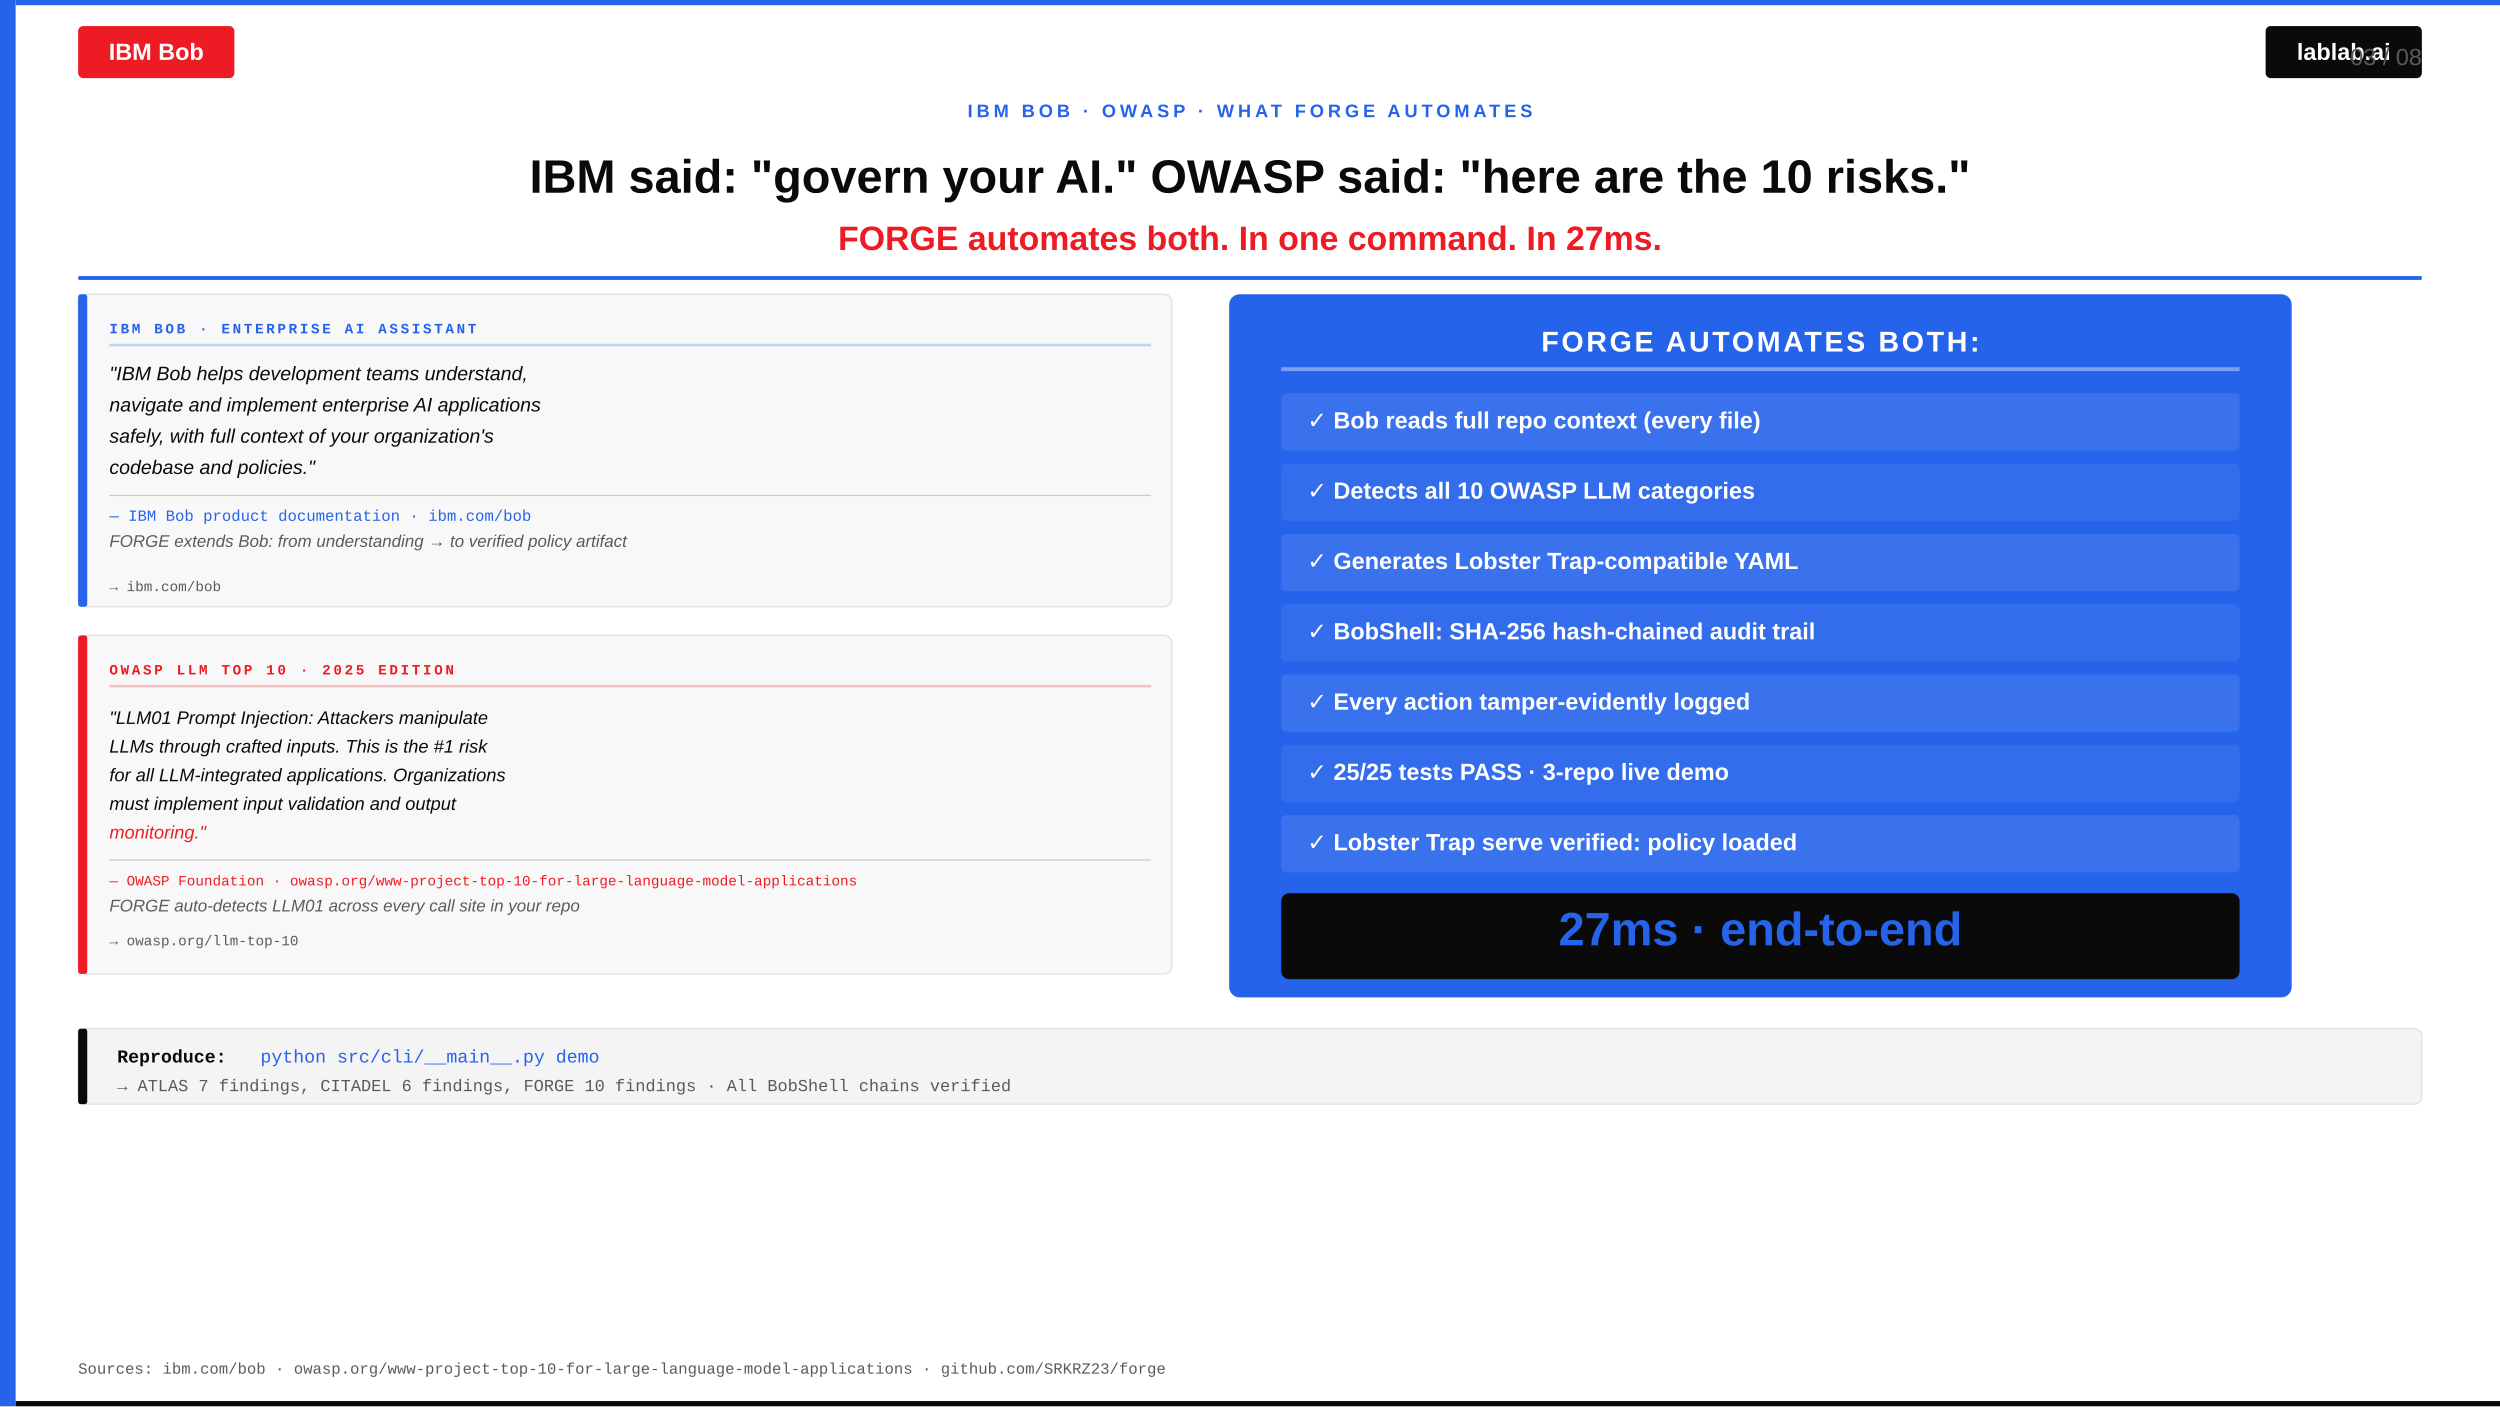
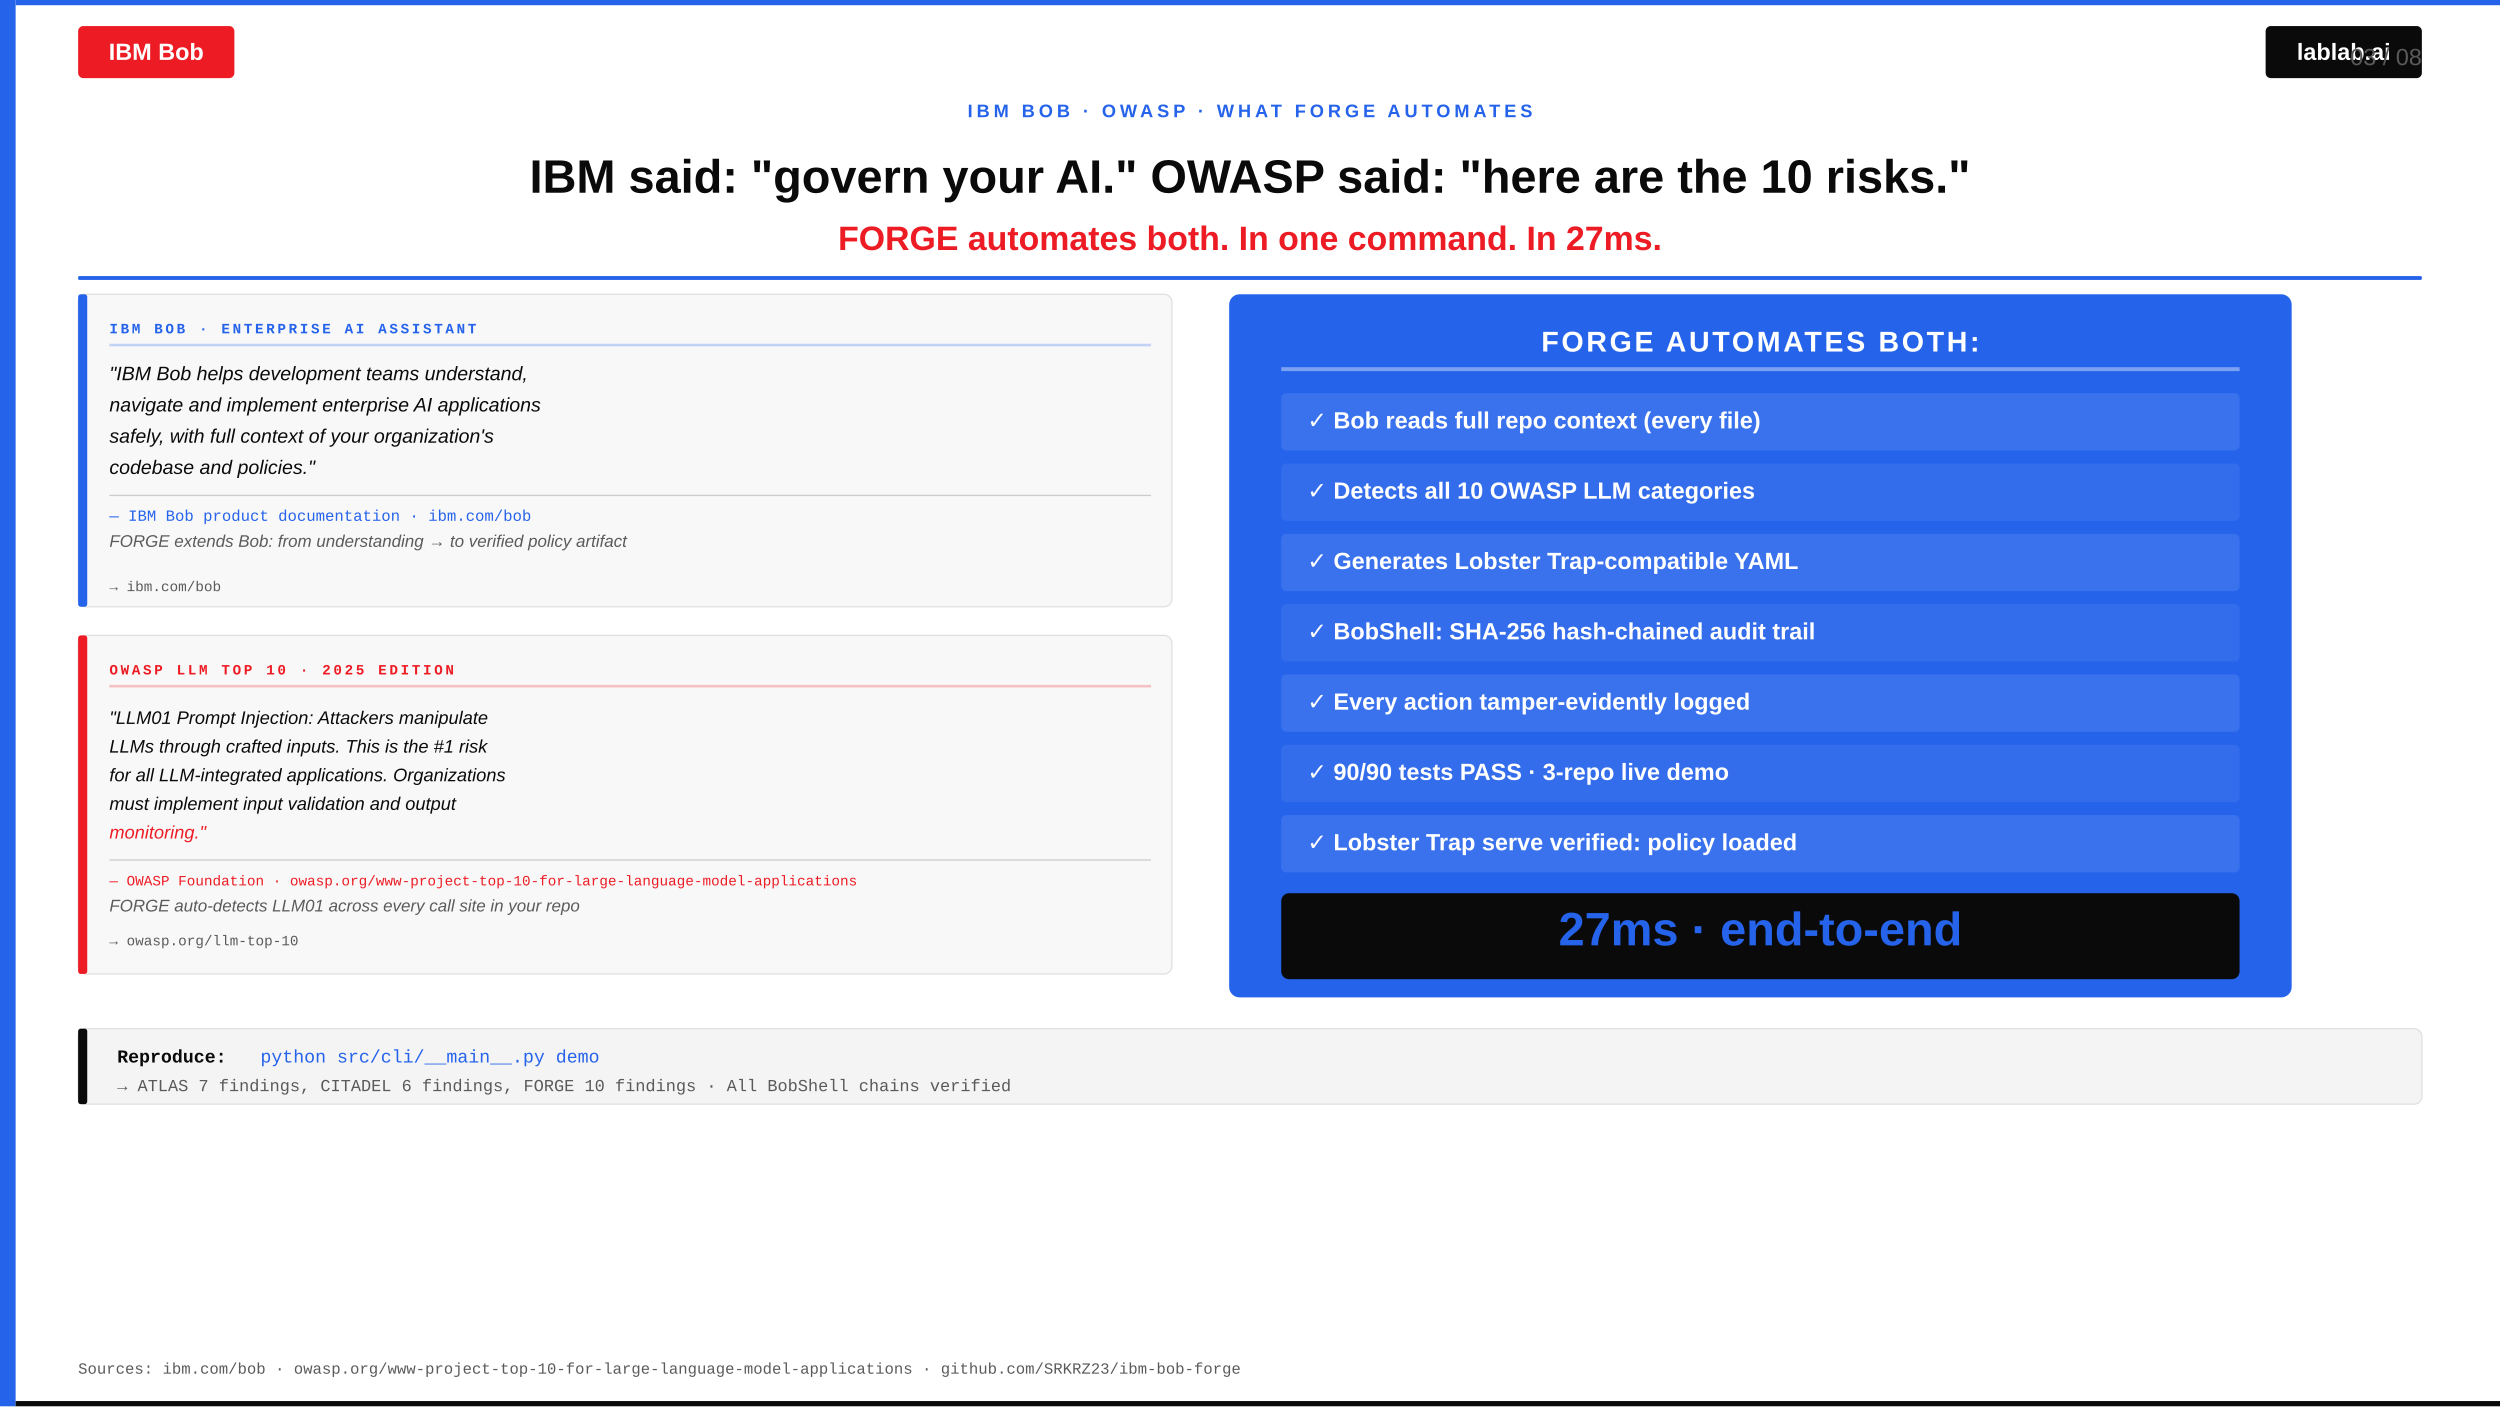
<svg xmlns="http://www.w3.org/2000/svg" width="1920" height="1080" viewBox="0 0 1920 1080">
  <rect width="1920" height="1080" fill="#FFFFFF" />
  <rect x="0" y="0" width="12" height="1080" fill="#2563EB" />
  <rect x="12" y="0" width="1908" height="4" fill="#2563EB" />
  <rect x="12" y="1076" width="1908" height="4" fill="#0A0A0A" />
  <rect x="60" y="20" width="120" height="40" fill="#ED1C24" rx="4" />
  <text x="120" y="46" font-family="Arial, Helvetica, sans-serif" font-size="18" font-weight="700" fill="#FFFFFF" text-anchor="middle">IBM Bob</text>
  <rect x="1740" y="20" width="120" height="40" fill="#0A0A0A" rx="4" />
  <text x="1800" y="46" font-family="Arial, Helvetica, sans-serif" font-size="18" font-weight="700" fill="#FFFFFF" text-anchor="middle">lablab.ai</text>
  <text x="1860" y="50" font-family="Arial, Helvetica, sans-serif" font-size="18" fill="#5A5A5A" text-anchor="end">03 / 08</text>
  <text x="960" y="90" font-family="Arial, Helvetica, sans-serif" font-size="14" font-weight="700" fill="#2563EB" text-anchor="middle" letter-spacing="3">IBM BOB · OWASP · WHAT FORGE AUTOMATES</text>
  <text x="960" y="148" font-family="Arial Black, Arial, Helvetica, sans-serif" font-size="36" font-weight="900" fill="#0A0A0A" text-anchor="middle">IBM said: "govern your AI." OWASP said: "here are the 10 risks."</text>
  <text x="960" y="192" font-family="Arial, Helvetica, sans-serif" font-size="26" font-weight="700" fill="#ED1C24" text-anchor="middle">FORGE automates both. In one command. In 27ms.</text>
  <rect x="60" y="212" width="1800" height="3" fill="#2563EB" rx="1" />
  <rect x="60" y="226" width="840" height="240" fill="#F8F8F8" rx="6" stroke="#E0E0E0" stroke-width="1" />
  <rect x="60" y="226" width="7" height="240" fill="#2563EB" rx="2" />
  <text x="84" y="256" font-family="Courier New, monospace" font-size="11" font-weight="700" fill="#2563EB" letter-spacing="2">IBM BOB · ENTERPRISE AI ASSISTANT</text>
  <rect x="84" y="264" width="800" height="2" fill="#2563EB" opacity="0.25" />
  <text x="84" y="292" font-family="Arial, Helvetica, sans-serif" font-size="15" fill="#0A0A0A" font-style="italic">"IBM Bob helps development teams understand,</text>
  <text x="84" y="316" font-family="Arial, Helvetica, sans-serif" font-size="15" fill="#0A0A0A" font-style="italic">navigate and implement enterprise AI applications</text>
  <text x="84" y="340" font-family="Arial, Helvetica, sans-serif" font-size="15" fill="#0A0A0A" font-style="italic">safely, with full context of your organization's</text>
  <text x="84" y="364" font-family="Arial, Helvetica, sans-serif" font-size="15" fill="#0A0A0A" font-style="italic">codebase and policies."</text>
  <rect x="84" y="380" width="800" height="1" fill="#CCCCCC" />
  <text x="84" y="400" font-family="Courier New, monospace" font-size="12" fill="#2563EB">— IBM Bob product documentation · ibm.com/bob</text>
  <text x="84" y="420" font-family="Arial, Helvetica, sans-serif" font-size="13" fill="#5A5A5A" font-style="italic">FORGE extends Bob: from understanding → to verified policy artifact</text>
  <text x="84" y="454" font-family="Courier New, monospace" font-size="11" fill="#5A5A5A">→ ibm.com/bob</text>
  <rect x="60" y="488" width="840" height="260" fill="#F8F8F8" rx="6" stroke="#E0E0E0" stroke-width="1" />
  <rect x="60" y="488" width="7" height="260" fill="#ED1C24" rx="2" />
  <text x="84" y="518" font-family="Courier New, monospace" font-size="11" font-weight="700" fill="#ED1C24" letter-spacing="2">OWASP LLM TOP 10 · 2025 EDITION</text>
  <rect x="84" y="526" width="800" height="2" fill="#ED1C24" opacity="0.25" />
  <text x="84" y="556" font-family="Arial, Helvetica, sans-serif" font-size="14" fill="#0A0A0A" font-style="italic">"LLM01 Prompt Injection: Attackers manipulate</text>
  <text x="84" y="578" font-family="Arial, Helvetica, sans-serif" font-size="14" fill="#0A0A0A" font-style="italic">LLMs through crafted inputs. This is the #1 risk</text>
  <text x="84" y="600" font-family="Arial, Helvetica, sans-serif" font-size="14" fill="#0A0A0A" font-style="italic">for all LLM-integrated applications. Organizations</text>
  <text x="84" y="622" font-family="Arial, Helvetica, sans-serif" font-size="14" fill="#0A0A0A" font-style="italic">must implement input validation and output</text>
  <text x="84" y="644" font-family="Arial, Helvetica, sans-serif" font-size="14" fill="#ED1C24" font-style="italic">monitoring."</text>
  <rect x="84" y="660" width="800" height="1" fill="#CCCCCC" />
  <text x="84" y="680" font-family="Courier New, monospace" font-size="11" fill="#ED1C24">— OWASP Foundation · owasp.org/www-project-top-10-for-large-language-model-applications</text>
  <text x="84" y="700" font-family="Arial, Helvetica, sans-serif" font-size="13" fill="#5A5A5A" font-style="italic">FORGE auto-detects LLM01 across every call site in your repo</text>
  <text x="84" y="726" font-family="Courier New, monospace" font-size="11" fill="#5A5A5A">→ owasp.org/llm-top-10</text>
  <rect x="944" y="226" width="816" height="540" fill="#2563EB" rx="8" />
  <text x="1352" y="270" font-family="Arial Black, Arial, Helvetica, sans-serif" font-size="22" font-weight="900" fill="#FFFFFF" text-anchor="middle" letter-spacing="2">FORGE AUTOMATES BOTH:</text>
  <rect x="984" y="282" width="736" height="3" fill="#FFFFFF" opacity="0.4" />
  <rect x="984" y="302" width="736" height="44" fill="#FFFFFF" rx="4" opacity="0.1" />
  <text x="1004" y="329" font-family="Arial, Helvetica, sans-serif" font-size="18" font-weight="700" fill="#FFFFFF">✓  Bob reads full repo context (every file)</text>
  <rect x="984" y="356" width="736" height="44" fill="#FFFFFF" rx="4" opacity="0.07" />
  <text x="1004" y="383" font-family="Arial, Helvetica, sans-serif" font-size="18" font-weight="700" fill="#FFFFFF">✓  Detects all 10 OWASP LLM categories</text>
  <rect x="984" y="410" width="736" height="44" fill="#FFFFFF" rx="4" opacity="0.1" />
  <text x="1004" y="437" font-family="Arial, Helvetica, sans-serif" font-size="18" font-weight="700" fill="#FFFFFF">✓  Generates Lobster Trap-compatible YAML</text>
  <rect x="984" y="464" width="736" height="44" fill="#FFFFFF" rx="4" opacity="0.07" />
  <text x="1004" y="491" font-family="Arial, Helvetica, sans-serif" font-size="18" font-weight="700" fill="#FFFFFF">✓  BobShell: SHA-256 hash-chained audit trail</text>
  <rect x="984" y="518" width="736" height="44" fill="#FFFFFF" rx="4" opacity="0.1" />
  <text x="1004" y="545" font-family="Arial, Helvetica, sans-serif" font-size="18" font-weight="700" fill="#FFFFFF">✓  Every action tamper-evidently logged</text>
  <rect x="984" y="572" width="736" height="44" fill="#FFFFFF" rx="4" opacity="0.07" />
-   <text x="1004" y="599" font-family="Arial, Helvetica, sans-serif" font-size="18" font-weight="700" fill="#FFFFFF">✓  25/25 tests PASS · 3-repo live demo</text>
+   <text x="1004" y="599" font-family="Arial, Helvetica, sans-serif" font-size="18" font-weight="700" fill="#FFFFFF">✓  90/90 tests PASS · 3-repo live demo</text>
  <rect x="984" y="626" width="736" height="44" fill="#FFFFFF" rx="4" opacity="0.1" />
  <text x="1004" y="653" font-family="Arial, Helvetica, sans-serif" font-size="18" font-weight="700" fill="#FFFFFF">✓  Lobster Trap serve verified: policy loaded</text>
  <rect x="984" y="686" width="736" height="66" fill="#0A0A0A" rx="6" />
  <text x="1352" y="726" font-family="Arial Black, Arial, Helvetica, sans-serif" font-size="36" font-weight="900" fill="#2563EB" text-anchor="middle">27ms  ·  end-to-end</text>
  <rect x="60" y="790" width="1800" height="58" fill="#F4F4F4" rx="6" stroke="#E0E0E0" stroke-width="1" />
  <rect x="60" y="790" width="7" height="58" fill="#0A0A0A" rx="2" />
  <text x="90" y="816" font-family="Courier New, monospace" font-size="14" font-weight="700" fill="#0A0A0A">Reproduce:</text>
  <text x="200" y="816" font-family="Courier New, monospace" font-size="14" fill="#2563EB">python src/cli/__main__.py demo</text>
  <text x="90" y="838" font-family="Courier New, monospace" font-size="13" fill="#5A5A5A">→ ATLAS 7 findings, CITADEL 6 findings, FORGE 10 findings · All BobShell chains verified</text>
-   <text x="60" y="1055" font-family="Courier New, monospace" font-size="12" fill="#5A5A5A">Sources: ibm.com/bob · owasp.org/www-project-top-10-for-large-language-model-applications · github.com/SRKRZ23/forge</text>
+   <text x="60" y="1055" font-family="Courier New, monospace" font-size="12" fill="#5A5A5A">Sources: ibm.com/bob · owasp.org/www-project-top-10-for-large-language-model-applications · github.com/SRKRZ23/ibm-bob-forge</text>
</svg>
